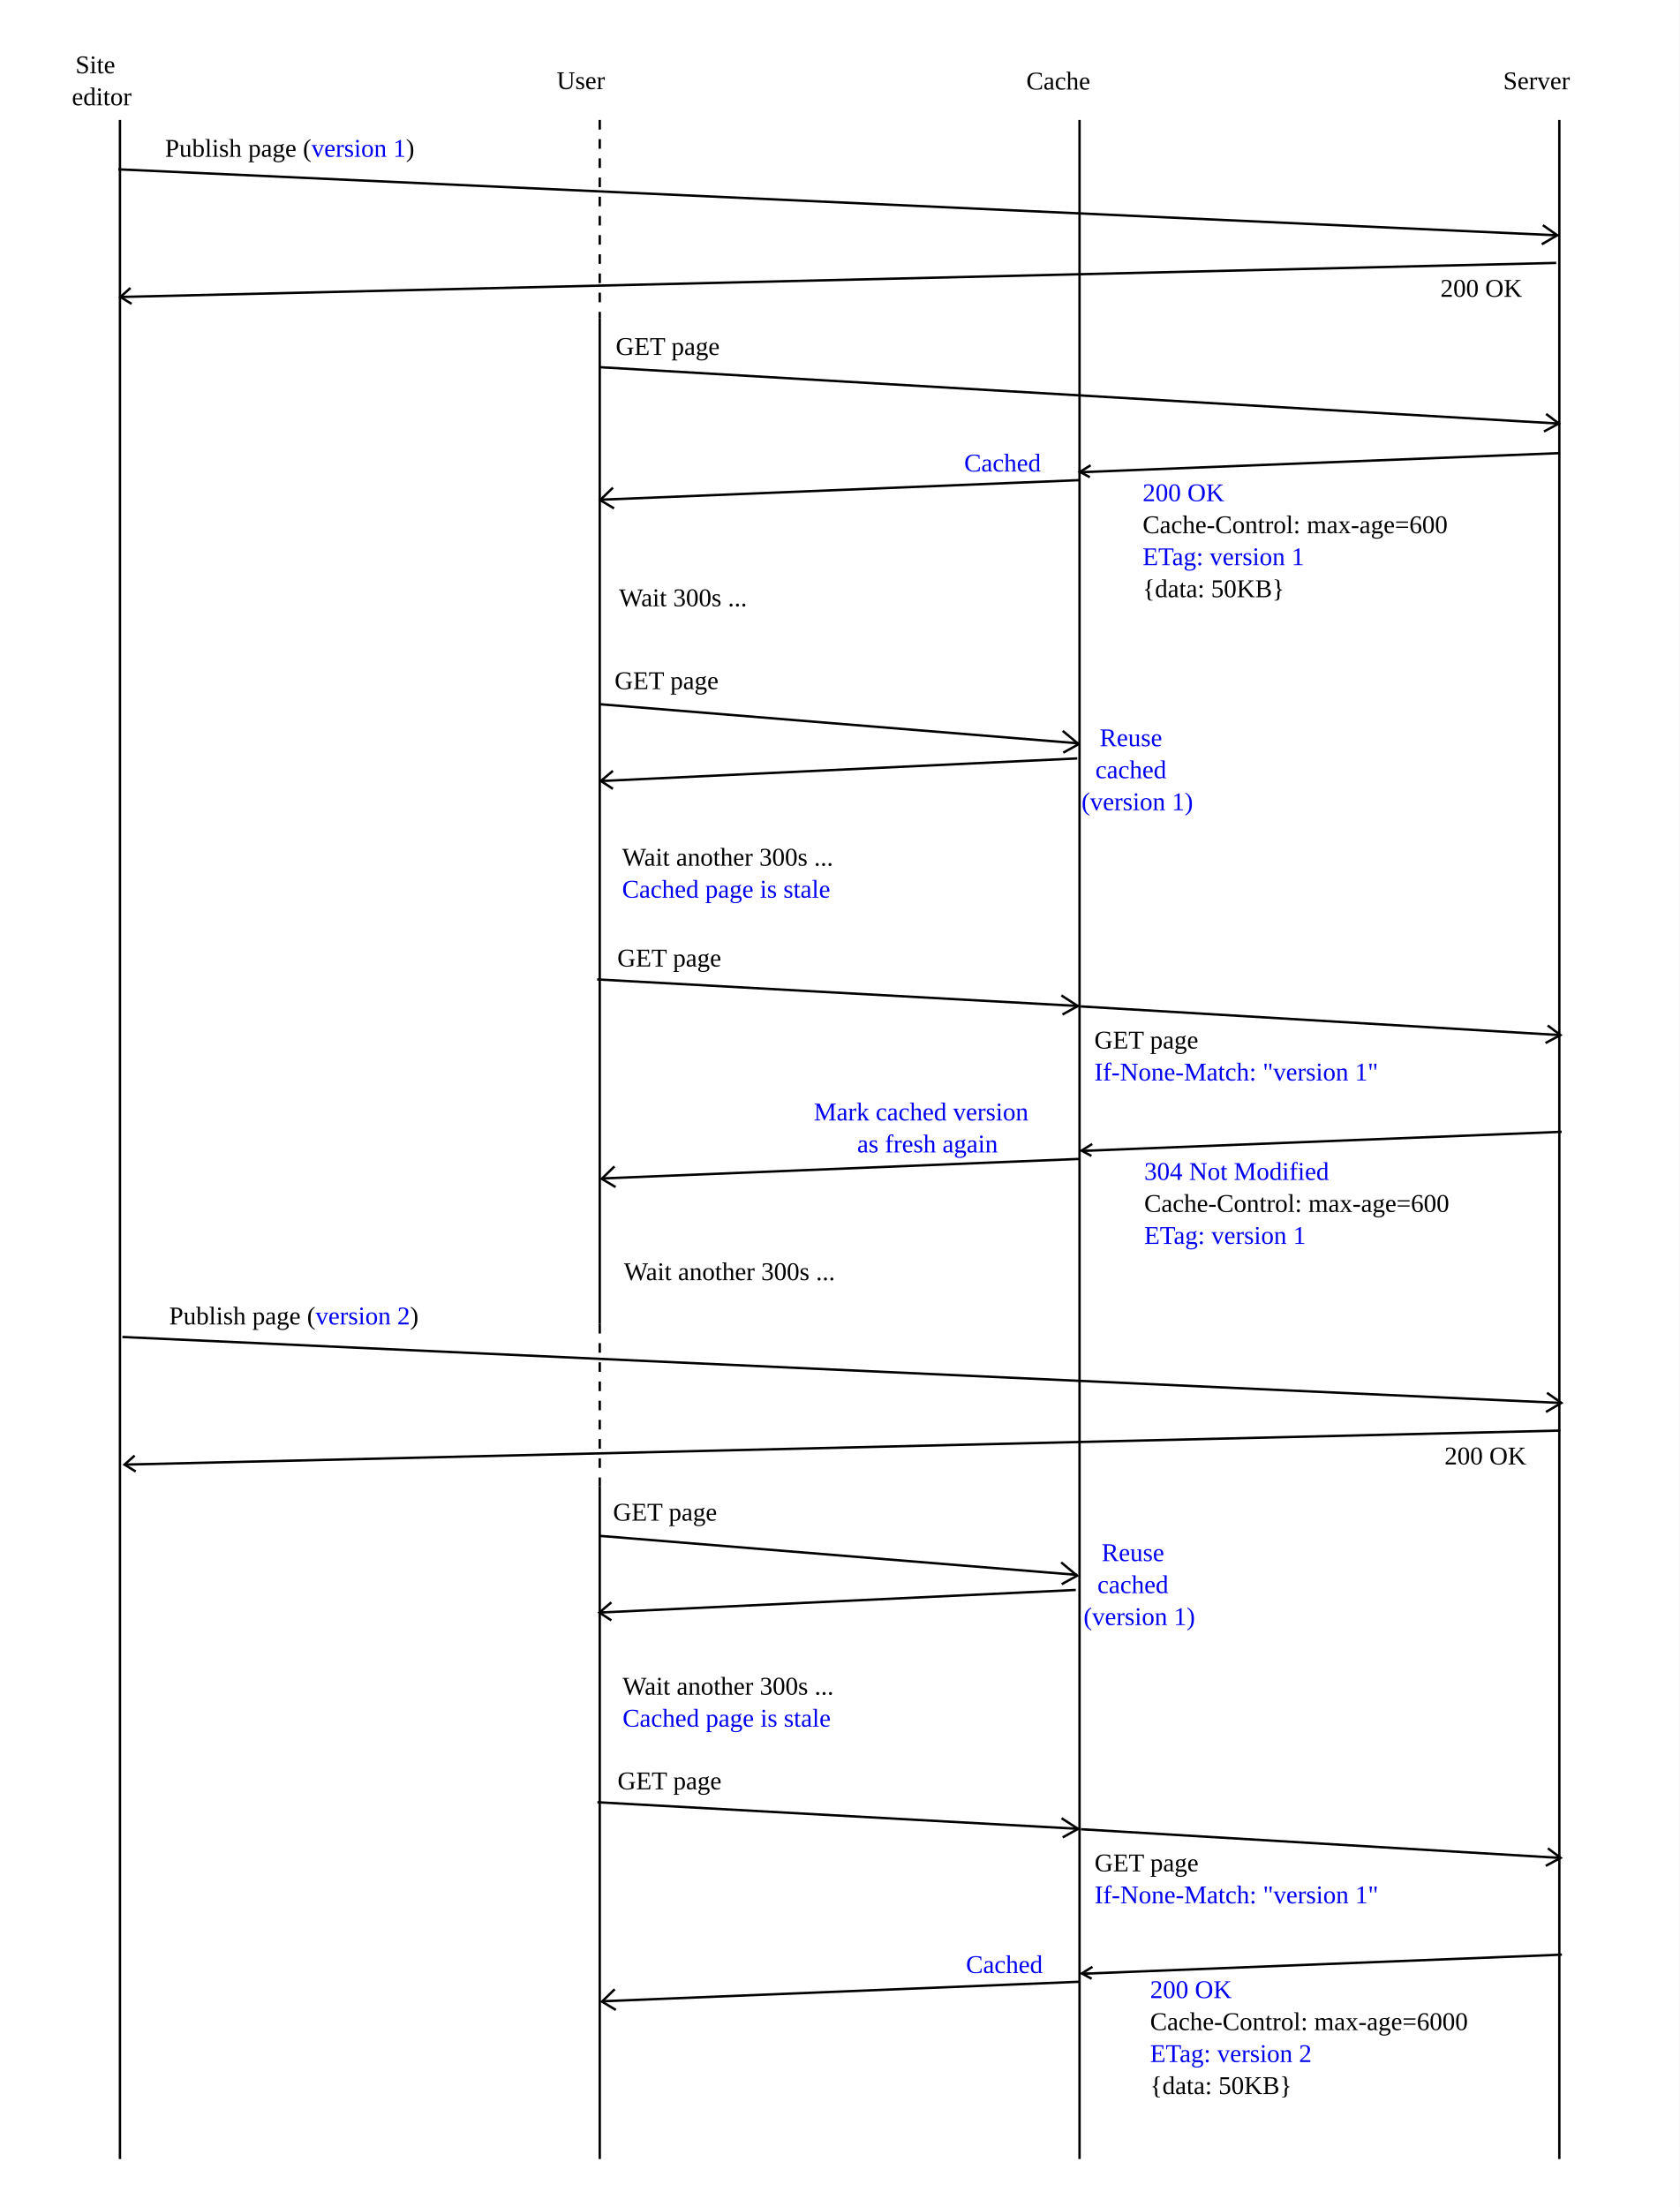
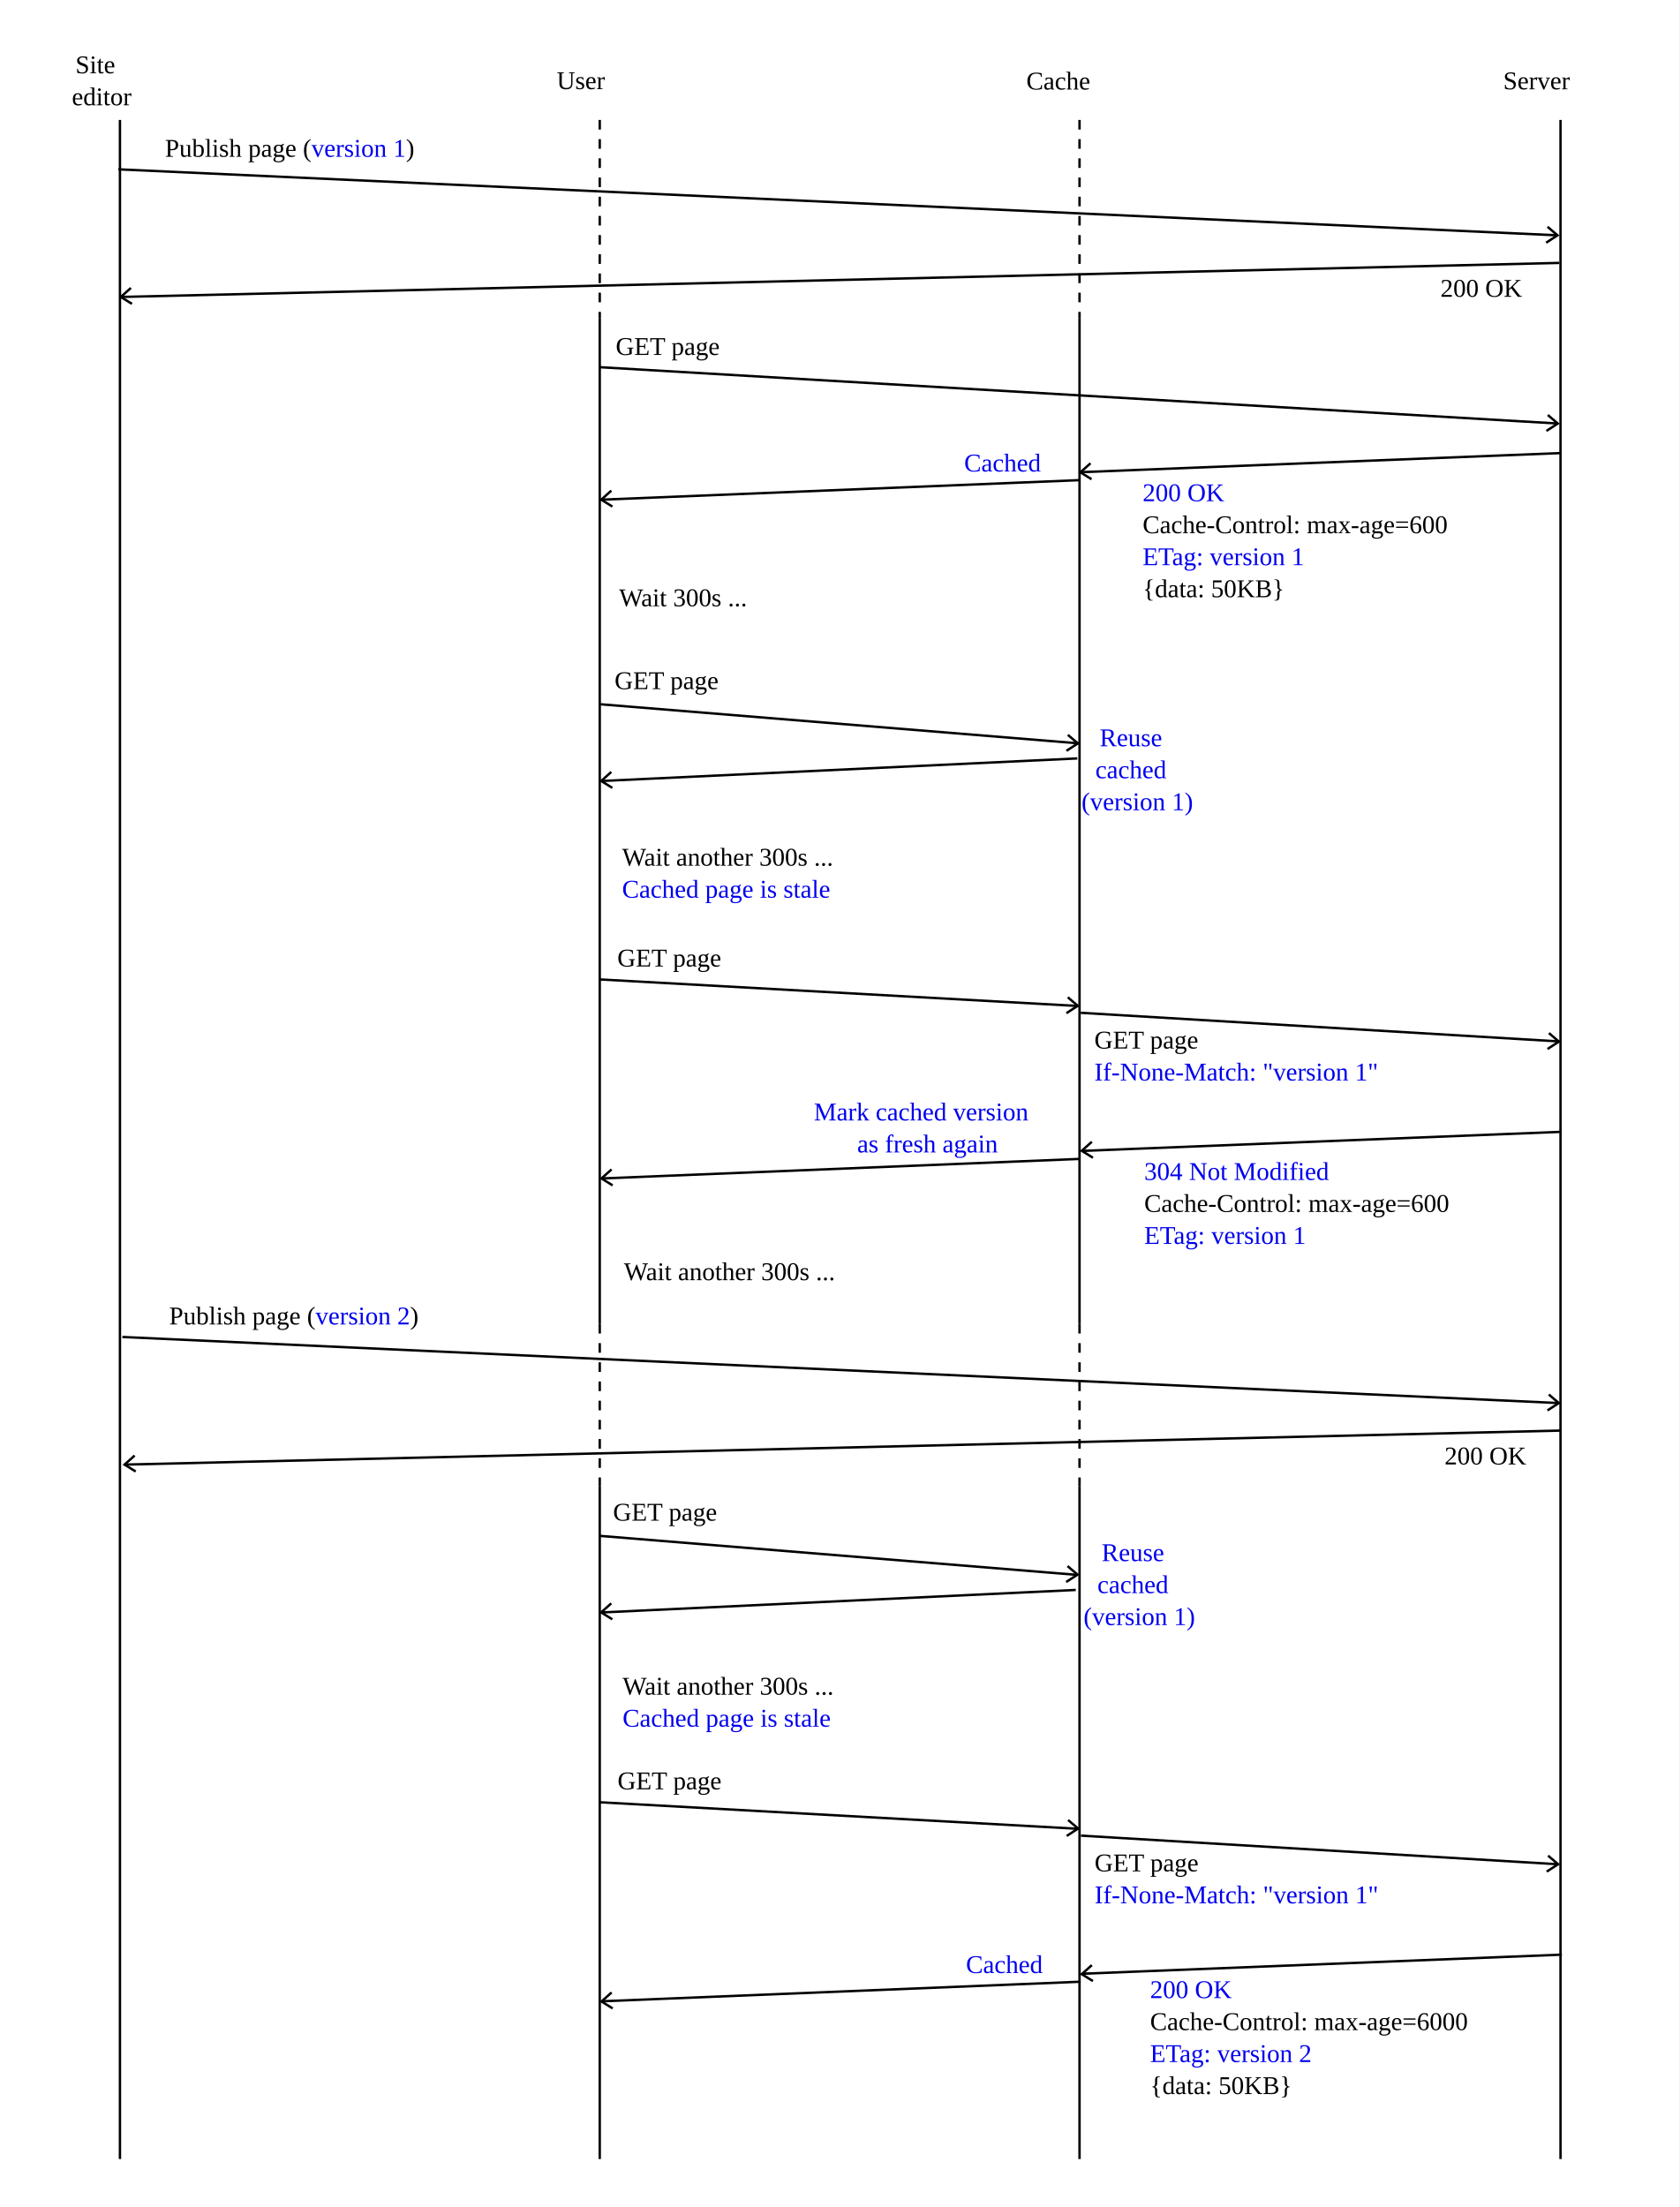
<svg xmlns="http://www.w3.org/2000/svg" width="1050" height="1380" viewBox="0 0 1050 1380" version="1.1" id="svg1">
  <defs id="defs1" />
  <g id="layer1">
    <rect style="fill:#ffffff;fill-opacity:1;stroke:none;stroke-width:1.474" id="rect1" width="1050" height="1380" x="0" y="0" ry="8.3674956e-14" />
    <path style="fill:none;stroke:#000000;stroke-width:1.5;stroke-dasharray:none;stroke-dashoffset:0" d="M 75,75 V 1350" id="path1" />
    <path style="fill:none;stroke:#000000;stroke-width:1.5;stroke-dasharray:none;stroke-dashoffset:0" d="M 375,929.4 V 1350" id="path27" />
    <path style="fill:none;stroke:#000000;stroke-width:1.5;stroke-dasharray:6, 6;stroke-dashoffset:0" d="m 375,827.83 v 101.57" id="path26" />
    <path style="fill:none;stroke:#000000;stroke-width:1.5;stroke-dasharray:none;stroke-dashoffset:0" d="m 375,199.14 v 628.69" id="path25" />
    <path style="fill:none;stroke:#000000;stroke-width:1.5;stroke-dasharray:6, 6;stroke-dashoffset:0" d="M 375,75 V 199.14" id="path1-7" />
-     <path style="fill:none;stroke:#000000;stroke-width:1.5;stroke-dasharray:none;stroke-dashoffset:0" d="M 975,75 V 1350" id="path1-1" />
-     <path style="fill:none;stroke:#000000;stroke-width:1.5;stroke-dasharray:none;stroke-dashoffset:0" d="M 675,75 V 1350" id="path1-5" />
+     <path style="fill:none;stroke:#000000;stroke-width:1.5;stroke-dasharray:none;stroke-dashoffset:0" d="M 675,929.4 V 1350" id="path27-8" />
+     <path style="fill:none;stroke:#000000;stroke-width:1.5;stroke-dasharray:6, 6;stroke-dashoffset:0" d="M 675,827.83 V 929.4" id="path26-3" />
+     <path style="fill:none;stroke:#000000;stroke-width:1.5;stroke-dasharray:none;stroke-dashoffset:0" d="M 675,199.14 V 827.83" id="path25-9" />
+     <path style="fill:none;stroke:#000000;stroke-width:1.5;stroke-dasharray:6, 6;stroke-dashoffset:0" d="M 675,75 V 199.14" id="path1-7-0" />
+     <path style="fill:none;stroke:#000000;stroke-width:1.5;stroke-dasharray:none;stroke-dashoffset:0" d="M 975.75,75 V 1350" id="path1-1" />
    <text xml:space="preserve" style="font-size:16px;text-align:center;writing-mode:lr-tb;direction:ltr;text-anchor:middle;fill:#000000;fill-opacity:1;stroke:none;stroke-width:1.5;stroke-dasharray:none;stroke-dashoffset:0" x="73.591" y="45.823" id="text1">
      <tspan id="tspan1" x="73.591" y="45.823" style="stroke-width:1.5">Site</tspan>
      <tspan x="73.591" y="65.823" id="tspan3" style="stroke-width:1.5">editor</tspan>
    </text>
    <text xml:space="preserve" style="font-size:16px;text-align:center;writing-mode:lr-tb;direction:ltr;text-anchor:middle;fill:#000000;fill-opacity:1;stroke:none;stroke-width:1.5;stroke-dasharray:none;stroke-dashoffset:0" x="373.19" y="55.717" id="text1-6">
      <tspan x="373.19" y="55.717" id="tspan3-3" style="stroke-width:1.5">User</tspan>
    </text>
    <text xml:space="preserve" style="font-size:16px;text-align:center;writing-mode:lr-tb;direction:ltr;text-anchor:middle;fill:#000000;fill-opacity:1;stroke:none;stroke-width:1.5;stroke-dasharray:none;stroke-dashoffset:0" x="671.719" y="55.979" id="text4">
      <tspan id="tspan4" x="671.719" y="55.979" style="stroke-width:1.5">Cache</tspan>
    </text>
    <text xml:space="preserve" style="font-size:16px;text-align:center;writing-mode:lr-tb;direction:ltr;text-anchor:middle;fill:#000000;fill-opacity:1;stroke:none;stroke-width:1.5;stroke-dasharray:none;stroke-dashoffset:0" x="970.782" y="55.838" id="text5">
      <tspan id="tspan5" x="970.782" y="55.838" style="stroke-width:1.5">Server</tspan>
    </text>
    <path style="fill:none;fill-opacity:1;stroke:#000000;stroke-width:1.5;stroke-dasharray:none;stroke-dashoffset:0;stroke-opacity:1" d="M 73.96,105.88 973.04,147.11" id="path5" />
-     <path style="fill:none;fill-opacity:1;stroke:#000000;stroke-width:1.5;stroke-dasharray:none;stroke-dashoffset:0;stroke-opacity:1" d="m 964.062,152.762 9.642,-5.652 -8.977,-6.317" id="path6" />
-     <path style="fill:none;fill-opacity:1;stroke:#000000;stroke-width:1.5;stroke-dasharray:none;stroke-dashoffset:0;stroke-opacity:1" d="M 973.04,164.4 75.29,185.68" id="path7" />
-     <path style="fill:none;fill-opacity:1;stroke:#000000;stroke-width:1.5;stroke-dasharray:none;stroke-dashoffset:0;stroke-opacity:1" d="m 82.272,190.002 -6.982,-4.322 6.317,-5.652" id="path8" />
+     <path style="fill:none;fill-opacity:1;stroke:#000000;stroke-width:1.5;stroke-dasharray:none;stroke-dashoffset:0;stroke-opacity:1" d="M 974.962,164.4 75.29,185.68" id="path7" />
+     <path style="fill:none;fill-opacity:1;stroke:#000000;stroke-width:1.5;stroke-dasharray:none;stroke-dashoffset:0;stroke-opacity:1" d="m 82.517,190.002 -6.982,-4.322 6.317,-5.652" id="path8" />
    <text xml:space="preserve" style="font-size:16px;text-align:center;writing-mode:lr-tb;direction:ltr;text-anchor:middle;fill:#000000;fill-opacity:1;stroke:none;stroke-width:1.5;stroke-dasharray:none;stroke-dashoffset:0;stroke-opacity:1" x="191.148" y="98.043" id="text8">
      <tspan id="tspan8" x="191.148" y="98.043" style="stroke-width:1.5">Publish page (<tspan style="fill:#0000ee;fill-opacity:1" id="tspan2">version 1</tspan>)</tspan>
    </text>
    <text xml:space="preserve" style="font-size:16px;text-align:center;writing-mode:lr-tb;direction:ltr;text-anchor:middle;fill:#000000;fill-opacity:1;stroke:none;stroke-width:1.5;stroke-dasharray:none;stroke-dashoffset:0;stroke-opacity:1" x="427.492" y="221.954" id="text8-20">
      <tspan id="tspan8-1" x="427.492" y="221.954" style="stroke-width:1.5">GET page</tspan>
    </text>
    <text xml:space="preserve" style="font-size:16px;text-align:center;writing-mode:lr-tb;direction:ltr;text-anchor:middle;fill:#000000;fill-opacity:1;stroke:none;stroke-width:1.5;stroke-dasharray:none;stroke-dashoffset:0;stroke-opacity:1" x="426.775" y="430.903" id="text8-20-4">
      <tspan id="tspan8-1-1" x="426.775" y="430.903" style="stroke-width:1.5">GET page</tspan>
    </text>
    <text xml:space="preserve" style="font-size:16px;text-align:center;writing-mode:lr-tb;direction:ltr;text-anchor:middle;fill:#000000;fill-opacity:1;stroke:none;stroke-width:1.5;stroke-dasharray:none;stroke-dashoffset:0;stroke-opacity:1" x="936.195" y="185.58" id="text8-2">
      <tspan id="tspan8-5" x="936.195" y="185.58" style="stroke-width:1.5">200 OK</tspan>
    </text>
-     <path style="fill:none;fill-opacity:1;stroke:#000000;stroke-width:1.5;stroke-dasharray:none;stroke-dashoffset:0;stroke-opacity:1" d="M 76.534,835.993 975.614,877.223" id="path5-7" />
-     <path style="fill:none;fill-opacity:1;stroke:#000000;stroke-width:1.5;stroke-dasharray:none;stroke-dashoffset:0;stroke-opacity:1" d="m 966.637,882.876 9.642,-5.652 -8.977,-6.317" id="path6-2" />
+     <path style="fill:none;fill-opacity:1;stroke:#000000;stroke-width:1.5;stroke-dasharray:none;stroke-dashoffset:0;stroke-opacity:1" d="m 76.534,835.993 897.955,41.31" id="path5-7" />
    <path style="fill:none;fill-opacity:1;stroke:#000000;stroke-width:1.5;stroke-dasharray:none;stroke-dashoffset:0;stroke-opacity:1" d="M 975.614,894.513 77.864,915.793" id="path7-2" />
    <path style="fill:none;fill-opacity:1;stroke:#000000;stroke-width:1.5;stroke-dasharray:none;stroke-dashoffset:0;stroke-opacity:1" d="m 84.847,920.116 -6.982,-4.322 6.317,-5.652" id="path8-8" />
    <text xml:space="preserve" style="font-size:16px;text-align:center;writing-mode:lr-tb;direction:ltr;text-anchor:middle;fill:#000000;fill-opacity:1;stroke:none;stroke-width:1.5;stroke-dasharray:none;stroke-dashoffset:0;stroke-opacity:1" x="193.722" y="828.156" id="text8-28">
      <tspan id="tspan8-9" x="193.722" y="828.156" style="stroke-width:1.5">Publish page (<tspan style="fill:#0000ee;fill-opacity:1" id="tspan6">version 2</tspan>)</tspan>
    </text>
    <text xml:space="preserve" style="font-size:16px;text-align:center;writing-mode:lr-tb;direction:ltr;text-anchor:middle;fill:#000000;fill-opacity:1;stroke:none;stroke-width:1.5;stroke-dasharray:none;stroke-dashoffset:0;stroke-opacity:1" x="938.769" y="915.693" id="text8-2-0">
      <tspan id="tspan8-5-7" x="938.769" y="915.693" style="stroke-width:1.5">200 OK</tspan>
    </text>
    <text xml:space="preserve" style="font-size:16px;text-align:center;writing-mode:lr-tb;direction:ltr;text-anchor:middle;fill:#0000ee;fill-opacity:1;stroke:none;stroke-width:1.5;stroke-dasharray:none;stroke-dashoffset:0;stroke-opacity:1" x="636.846" y="294.815" id="text8-2-7">
      <tspan id="tspan8-5-8" x="636.846" y="294.815" style="stroke-width:1.5;fill:#0000ee;fill-opacity:1">Cached</tspan>
    </text>
    <text xml:space="preserve" style="font-size:16px;text-align:center;writing-mode:lr-tb;direction:ltr;text-anchor:middle;fill:#0000ee;fill-opacity:1;stroke:none;stroke-width:1.5;stroke-dasharray:none;stroke-dashoffset:0;stroke-opacity:1" x="721.115" y="466.609" id="text8-2-7-8">
      <tspan id="tspan8-5-8-8" x="721.115" y="466.609" style="stroke-width:1.5;fill:#0000ee;fill-opacity:1">Reuse</tspan>
      <tspan x="721.115" y="486.609" id="tspan23" style="stroke-width:1.5;fill:#0000ee;fill-opacity:1">cached</tspan>
      <tspan x="721.115" y="506.609" id="tspan24" style="stroke-width:1.5;fill:#0000ee;fill-opacity:1">(version 1)</tspan>
    </text>
    <text xml:space="preserve" style="font-size:16px;text-align:start;writing-mode:lr-tb;direction:ltr;text-anchor:start;fill:#000000;fill-opacity:1;stroke:none;stroke-width:1.5;stroke-dasharray:none;stroke-dashoffset:0;stroke-opacity:1" x="387.066" y="379.073" id="text8-2-7-6">
      <tspan id="tspan8-5-8-1" x="387.066" y="379.073" style="text-align:start;text-anchor:start;stroke-width:1.5">Wait 300s ...</tspan>
    </text>
    <text xml:space="preserve" style="font-size:16px;text-align:start;writing-mode:lr-tb;direction:ltr;text-anchor:start;fill:#000000;fill-opacity:1;stroke:none;stroke-width:1.5;stroke-dasharray:none;stroke-dashoffset:0;stroke-opacity:1" x="388.959" y="541.295" id="text8-2-7-6-7">
      <tspan id="tspan8-5-8-1-8" x="388.959" y="541.295" style="stroke-width:1.5">Wait another 300s ...</tspan>
      <tspan x="388.959" y="561.295" id="tspan25" style="fill:#0000ee;fill-opacity:1;stroke-width:1.5">Cached page is stale</tspan>
    </text>
    <path style="fill:none;fill-opacity:1;stroke:#000000;stroke-width:1.5;stroke-dasharray:none;stroke-dashoffset:0;stroke-opacity:1" d="m 374.54,229.57 599.497,35.245" id="path9" />
-     <path style="fill:none;fill-opacity:1;stroke:#000000;stroke-width:1.5;stroke-dasharray:none;stroke-dashoffset:0;stroke-opacity:1" d="m 965.392,269.802 9.31,-4.987 -7.98,-5.985" id="path10" />
    <path style="fill:none;fill-opacity:1;stroke:#000000;stroke-width:1.5;stroke-dasharray:none;stroke-dashoffset:0;stroke-opacity:1" d="M 975.485,283.312 675.724,295.243" id="path12" />
-     <path style="fill:none;fill-opacity:1;stroke:#000000;stroke-width:1.5;stroke-dasharray:none;stroke-dashoffset:0;stroke-opacity:1" d="m 681.437,298.397 -6.151,-3.325 6.65,-4.156" id="path13" />
    <text xml:space="preserve" style="font-size:16px;text-align:start;writing-mode:lr-tb;direction:ltr;text-anchor:start;fill:#000000;fill-opacity:1;stroke:none;stroke-width:1.5;stroke-dasharray:none;stroke-dashoffset:0;stroke-opacity:1" x="714.447" y="313.407" id="text13">
      <tspan id="tspan13" x="714.447" y="313.407" style="fill:#0000ee;fill-opacity:1;stroke-width:1.5">200 OK</tspan>
      <tspan x="714.447" y="333.407" id="tspan14" style="stroke-width:1.5">Cache-Control: max-age=600</tspan>
      <tspan x="714.447" y="353.407" id="tspan15" style="fill:#0000ee;fill-opacity:1;stroke-width:1.5">ETag: version 1</tspan>
      <tspan x="714.447" y="373.407" id="tspan18" style="stroke-width:1.5">{data: 50KB}</tspan>
      <tspan x="714.447" y="393.407" id="tspan17" style="stroke-width:1.5" />
      <tspan x="714.447" y="413.407" id="tspan16" style="stroke-width:1.5" />
    </text>
    <path style="fill:none;fill-opacity:1;stroke:#000000;stroke-width:1.5;stroke-dasharray:none;stroke-dashoffset:0;stroke-opacity:1" d="M 674.54,300.24 375.476,312.466" id="path18" />
-     <path style="fill:none;fill-opacity:1;stroke:#000000;stroke-width:1.5;stroke-dasharray:none;stroke-dashoffset:0;stroke-opacity:1" d="m 383.94,317.874 -8.699,-5.172 7.994,-7.759" id="path19" />
    <text xml:space="preserve" style="font-size:16px;text-align:center;writing-mode:lr-tb;direction:ltr;text-anchor:middle;fill:#000000;fill-opacity:1;stroke:none;stroke-width:1.5;stroke-dasharray:none;stroke-dashoffset:0;stroke-opacity:1" x="428.476" y="604.344" id="text8-20-7">
      <tspan id="tspan8-1-10" x="428.476" y="604.344" style="stroke-width:1.5">GET page</tspan>
    </text>
    <text xml:space="preserve" style="font-size:16px;text-align:center;writing-mode:lr-tb;direction:ltr;text-anchor:middle;fill:#0000ee;fill-opacity:1;stroke:none;stroke-width:1.5;stroke-dasharray:none;stroke-dashoffset:0;stroke-opacity:1" x="589.95" y="700.585" id="text8-2-7-7">
      <tspan id="tspan8-5-8-3" x="589.95" y="700.585" style="fill:#0000ee;fill-opacity:1;stroke-width:1.5">Mark cached version</tspan>
      <tspan x="589.95" y="720.585" style="fill:#0000ee;fill-opacity:1;stroke-width:1.5" id="tspan7">as fresh again</tspan>
    </text>
    <text xml:space="preserve" style="font-size:16px;text-align:start;writing-mode:lr-tb;direction:ltr;text-anchor:start;fill:#000000;fill-opacity:1;stroke:none;stroke-width:1.5;stroke-dasharray:none;stroke-dashoffset:0;stroke-opacity:1" x="390.12" y="800.463" id="text8-2-7-6-4">
      <tspan id="tspan8-5-8-1-9" x="390.12" y="800.463" style="text-align:start;text-anchor:start;stroke-width:1.5">Wait another 300s ...</tspan>
    </text>
-     <path style="fill:none;fill-opacity:1;stroke:#000000;stroke-width:1.5;stroke-dasharray:none;stroke-dashoffset:0;stroke-opacity:1" d="m 675.755,629.29 299.267,17.915" id="path9-6" />
-     <path style="fill:none;fill-opacity:1;stroke:#000000;stroke-width:1.5;stroke-dasharray:none;stroke-dashoffset:0;stroke-opacity:1" d="m 373.394,612.416 300.912,16.625" id="path9-6-5" />
-     <path style="fill:none;fill-opacity:1;stroke:#000000;stroke-width:1.5;stroke-dasharray:none;stroke-dashoffset:0;stroke-opacity:1" d="m 966.376,652.192 9.31,-4.987 -7.98,-5.985" id="path10-5" />
+     <path style="fill:none;fill-opacity:1;stroke:#000000;stroke-width:1.5;stroke-dasharray:none;stroke-dashoffset:0;stroke-opacity:1" d="m 675.755,633.29 299.267,17.915" id="path9-6" />
+     <path style="fill:none;fill-opacity:1;stroke:#000000;stroke-width:1.5;stroke-dasharray:none;stroke-dashoffset:0;stroke-opacity:1" d="m 374.956,612.416 299.35,16.625" id="path9-6-5" />
    <path style="fill:none;fill-opacity:1;stroke:#000000;stroke-width:1.5;stroke-dasharray:none;stroke-dashoffset:0;stroke-opacity:1" d="m 976.469,707.702 -299.761,11.931" id="path12-1" />
-     <path style="fill:none;fill-opacity:1;stroke:#000000;stroke-width:1.5;stroke-dasharray:none;stroke-dashoffset:0;stroke-opacity:1" d="m 682.421,722.787 -6.151,-3.325 6.65,-4.156" id="path13-0" />
    <text xml:space="preserve" style="font-size:16px;text-align:start;writing-mode:lr-tb;direction:ltr;text-anchor:start;fill:#000000;fill-opacity:1;stroke:none;stroke-width:1.5;stroke-dasharray:none;stroke-dashoffset:0;stroke-opacity:1" x="715.431" y="737.796" id="text13-9">
      <tspan id="tspan13-9" x="715.431" y="737.796" style="fill:#0000ee;fill-opacity:1;stroke-width:1.5">304 Not Modified</tspan>
      <tspan x="715.431" y="757.796" id="tspan14-6" style="stroke-width:1.5">Cache-Control: max-age=600</tspan>
      <tspan x="715.431" y="777.796" id="tspan18-3" style="fill:#0000ee;fill-opacity:1;stroke-width:1.5">ETag: version 1</tspan>
      <tspan x="715.431" y="797.796" id="tspan17-4" style="stroke-width:1.5" />
      <tspan x="715.431" y="817.796" id="tspan16-8" style="stroke-width:1.5" />
    </text>
    <text xml:space="preserve" style="font-size:16px;text-align:start;writing-mode:lr-tb;direction:ltr;text-anchor:start;fill:#000000;fill-opacity:1;stroke:none;stroke-width:1.5;stroke-dasharray:none;stroke-dashoffset:0;stroke-opacity:1" x="684.252" y="655.625" id="text13-9-0">
      <tspan id="tspan13-9-8" x="684.252" y="655.625" style="stroke-width:1.5">GET page</tspan>
      <tspan x="684.252" y="675.625" id="tspan18-3-6" style="fill:#0000ee;fill-opacity:1;stroke-width:1.5">If-None-Match: "version 1"</tspan>
      <tspan x="684.252" y="695.625" id="tspan17-4-8" style="stroke-width:1.5" />
      <tspan x="684.252" y="715.625" id="tspan16-8-1" style="stroke-width:1.5" />
    </text>
    <path style="fill:none;fill-opacity:1;stroke:#000000;stroke-width:1.5;stroke-dasharray:none;stroke-dashoffset:0;stroke-opacity:1" d="M 675.524,724.63 376.46,736.856" id="path18-4" />
-     <path style="fill:none;fill-opacity:1;stroke:#000000;stroke-width:1.5;stroke-dasharray:none;stroke-dashoffset:0;stroke-opacity:1" d="m 384.924,742.263 -8.699,-5.172 7.994,-7.759" id="path19-9" />
    <path style="fill:none;fill-opacity:1;stroke:#000000;stroke-width:1.5;stroke-dasharray:none;stroke-dashoffset:0;stroke-opacity:1" d="m 375.476,440.368 299.064,24.452" id="path20" />
-     <path style="fill:none;fill-opacity:1;stroke:#000000;stroke-width:1.5;stroke-dasharray:none;stroke-dashoffset:0;stroke-opacity:1" d="m 664.812,470.632 9.642,-5.32 -9.975,-8.312" id="path21" />
-     <path style="fill:none;fill-opacity:1;stroke:#000000;stroke-width:1.5;stroke-dasharray:none;stroke-dashoffset:0;stroke-opacity:1" d="m 664.315,634.381 9.642,-5.32 -10.307,-6.65" id="path21-7" />
    <text xml:space="preserve" style="font-size:16px;text-align:center;writing-mode:lr-tb;direction:ltr;text-anchor:middle;fill:#000000;fill-opacity:1;stroke:none;stroke-width:1.5;stroke-dasharray:none;stroke-dashoffset:0;stroke-opacity:1" x="428.623" y="1118.844" id="text8-20-7-1">
      <tspan id="tspan8-1-10-9" x="428.623" y="1118.844" style="stroke-width:1.5">GET page</tspan>
    </text>
    <text xml:space="preserve" style="font-size:16px;text-align:center;writing-mode:lr-tb;direction:ltr;text-anchor:middle;fill:#0000ee;fill-opacity:1;stroke:none;stroke-width:1.5;stroke-dasharray:none;stroke-dashoffset:0;stroke-opacity:1" x="637.977" y="1233.705" id="text8-2-7-7-7">
      <tspan id="tspan8-5-8-3-6" x="637.977" y="1233.705" style="stroke-width:1.5;fill:#0000ee;fill-opacity:1">Cached</tspan>
    </text>
-     <path style="fill:none;fill-opacity:1;stroke:#000000;stroke-width:1.5;stroke-dasharray:none;stroke-dashoffset:0;stroke-opacity:1" d="m 675.902,1143.79 299.267,17.915" id="path9-6-2" />
-     <path style="fill:none;fill-opacity:1;stroke:#000000;stroke-width:1.5;stroke-dasharray:none;stroke-dashoffset:0;stroke-opacity:1" d="m 373.541,1126.916 300.912,16.625" id="path9-6-5-9" />
-     <path style="fill:none;fill-opacity:1;stroke:#000000;stroke-width:1.5;stroke-dasharray:none;stroke-dashoffset:0;stroke-opacity:1" d="m 966.524,1166.692 9.31,-4.987 -7.98,-5.985" id="path10-5-5" />
+     <path style="fill:none;fill-opacity:1;stroke:#000000;stroke-width:1.5;stroke-dasharray:none;stroke-dashoffset:0;stroke-opacity:1" d="m 675.902,1147.79 298.464,17.915" id="path9-6-2" />
+     <path style="fill:none;fill-opacity:1;stroke:#000000;stroke-width:1.5;stroke-dasharray:none;stroke-dashoffset:0;stroke-opacity:1" d="m 374.908,1126.916 299.546,16.625" id="path9-6-5-9" />
    <path style="fill:none;fill-opacity:1;stroke:#000000;stroke-width:1.5;stroke-dasharray:none;stroke-dashoffset:0;stroke-opacity:1" d="m 976.616,1222.202 -299.761,11.931" id="path12-1-2" />
-     <path style="fill:none;fill-opacity:1;stroke:#000000;stroke-width:1.5;stroke-dasharray:none;stroke-dashoffset:0;stroke-opacity:1" d="m 682.569,1237.287 -6.151,-3.325 6.65,-4.156" id="path13-0-0" />
    <text xml:space="preserve" style="font-size:16px;text-align:start;writing-mode:lr-tb;direction:ltr;text-anchor:start;fill:#000000;fill-opacity:1;stroke:none;stroke-width:1.5;stroke-dasharray:none;stroke-dashoffset:0;stroke-opacity:1" x="684.399" y="1170.125" id="text13-9-0-5">
      <tspan id="tspan13-9-8-3" x="684.399" y="1170.125" style="stroke-width:1.5">GET page</tspan>
      <tspan x="684.399" y="1190.125" id="tspan18-3-6-2" style="fill:#0000ee;fill-opacity:1;stroke-width:1.5">If-None-Match: "version 1"</tspan>
      <tspan x="684.399" y="1210.125" id="tspan17-4-8-5" style="stroke-width:1.5" />
      <tspan x="684.399" y="1230.125" id="tspan16-8-1-2" style="stroke-width:1.5" />
    </text>
    <path style="fill:none;fill-opacity:1;stroke:#000000;stroke-width:1.5;stroke-dasharray:none;stroke-dashoffset:0;stroke-opacity:1" d="m 675.671,1239.13 -299.064,12.226" id="path18-4-5" />
-     <path style="fill:none;fill-opacity:1;stroke:#000000;stroke-width:1.5;stroke-dasharray:none;stroke-dashoffset:0;stroke-opacity:1" d="m 385.072,1256.764 -8.699,-5.173 7.994,-7.759" id="path19-9-8" />
-     <path style="fill:none;fill-opacity:1;stroke:#000000;stroke-width:1.5;stroke-dasharray:none;stroke-dashoffset:0;stroke-opacity:1" d="m 664.463,1148.881 9.643,-5.32 -10.308,-6.65" id="path21-7-6" />
    <path style="fill:none;fill-opacity:1;stroke:#000000;stroke-width:1.5;stroke-dasharray:none;stroke-dashoffset:0;stroke-opacity:1" d="M 673.6,474.224 376.417,488.331" id="path22" />
-     <path style="fill:none;fill-opacity:1;stroke:#000000;stroke-width:1.5;stroke-dasharray:none;stroke-dashoffset:0;stroke-opacity:1" d="m 383.235,493.268 -7.524,-4.937 7.524,-6.348" id="path23" />
    <text xml:space="preserve" style="font-size:16px;text-align:center;writing-mode:lr-tb;direction:ltr;text-anchor:middle;fill:#000000;fill-opacity:1;stroke:none;stroke-width:1.5;stroke-dasharray:none;stroke-dashoffset:0;stroke-opacity:1" x="425.816" y="950.844" id="text8-20-4-8">
      <tspan id="tspan8-1-1-6" x="425.816" y="950.844" style="stroke-width:1.5">GET page</tspan>
    </text>
    <path style="fill:none;fill-opacity:1;stroke:#000000;stroke-width:1.5;stroke-dasharray:none;stroke-dashoffset:0;stroke-opacity:1" d="m 374.517,960.308 299.064,24.452" id="path20-8" />
-     <path style="fill:none;fill-opacity:1;stroke:#000000;stroke-width:1.5;stroke-dasharray:none;stroke-dashoffset:0;stroke-opacity:1" d="m 663.853,990.573 9.643,-5.32 -9.975,-8.312" id="path21-6" />
    <path style="fill:none;fill-opacity:1;stroke:#000000;stroke-width:1.5;stroke-dasharray:none;stroke-dashoffset:0;stroke-opacity:1" d="M 672.64,994.164 375.458,1008.271" id="path22-2" />
-     <path style="fill:none;fill-opacity:1;stroke:#000000;stroke-width:1.5;stroke-dasharray:none;stroke-dashoffset:0;stroke-opacity:1" d="m 382.276,1013.208 -7.524,-4.937 7.524,-6.348" id="path23-6" />
    <text xml:space="preserve" style="font-size:16px;text-align:center;writing-mode:lr-tb;direction:ltr;text-anchor:middle;fill:#0000ee;fill-opacity:1;stroke:none;stroke-width:1.5;stroke-dasharray:none;stroke-dashoffset:0;stroke-opacity:1" x="722.375" y="976.133" id="text8-2-7-8-2">
      <tspan id="tspan8-5-8-8-4" x="722.375" y="976.133" style="stroke-width:1.5;fill:#0000ee;fill-opacity:1">Reuse</tspan>
      <tspan x="722.375" y="996.133" id="tspan23-6" style="stroke-width:1.5;fill:#0000ee;fill-opacity:1">cached</tspan>
      <tspan x="722.375" y="1016.133" id="tspan24-1" style="stroke-width:1.5;fill:#0000ee;fill-opacity:1">(version 1)</tspan>
    </text>
    <text xml:space="preserve" style="font-size:16px;text-align:start;writing-mode:lr-tb;direction:ltr;text-anchor:start;fill:#000000;fill-opacity:1;stroke:none;stroke-width:1.5;stroke-dasharray:none;stroke-dashoffset:0;stroke-opacity:1" x="719.102" y="1249.375" id="text13-2">
      <tspan id="tspan13-94" x="719.102" y="1249.375" style="fill:#0000ee;fill-opacity:1;stroke-width:1.5">200 OK</tspan>
      <tspan x="719.102" y="1269.375" id="tspan14-1" style="stroke-width:1.5">Cache-Control: max-age=6000</tspan>
      <tspan x="719.102" y="1289.375" id="tspan15-9" style="fill:#0000ee;fill-opacity:1;stroke-width:1.5">ETag: version 2</tspan>
      <tspan x="719.102" y="1309.375" id="tspan18-6" style="stroke-width:1.5">{data: 50KB}</tspan>
      <tspan x="719.102" y="1329.375" id="tspan17-9" style="stroke-width:1.5" />
      <tspan x="719.102" y="1349.375" id="tspan16-82" style="stroke-width:1.5" />
    </text>
    <text xml:space="preserve" style="font-size:16px;text-align:start;writing-mode:lr-tb;direction:ltr;text-anchor:start;fill:#000000;fill-opacity:1;stroke:none;stroke-width:1.5;stroke-dasharray:none;stroke-dashoffset:0;stroke-opacity:1" x="389.263" y="1059.65" id="text8-2-7-6-7-9">
      <tspan id="tspan8-5-8-1-8-1" x="389.263" y="1059.65" style="stroke-width:1.5">Wait another 300s ...</tspan>
      <tspan x="389.263" y="1079.65" id="tspan25-2" style="fill:#0000ee;fill-opacity:1;stroke-width:1.5">Cached page is stale</tspan>
    </text>
+     <path style="fill:none;fill-opacity:1;stroke:#000000;stroke-width:1.5;stroke-dasharray:none;stroke-dashoffset:0;stroke-opacity:1" d="m 967.624,141.799 6.238,5.341 -7.109,4.618" id="path8-4" />
+     <path style="fill:none;fill-opacity:1;stroke:#000000;stroke-width:1.5;stroke-dasharray:none;stroke-dashoffset:0;stroke-opacity:1" d="m 967.798,259.489 6.238,5.341 -7.109,4.618" id="path8-4-5" />
+     <path style="fill:none;fill-opacity:1;stroke:#000000;stroke-width:1.5;stroke-dasharray:none;stroke-dashoffset:0;stroke-opacity:1" d="m 968.492,645.964 6.238,5.341 -7.109,4.618" id="path8-4-0" />
+     <path style="fill:none;fill-opacity:1;stroke:#000000;stroke-width:1.5;stroke-dasharray:none;stroke-dashoffset:0;stroke-opacity:1" d="m 968.44,871.964 6.238,5.341 -7.109,4.618" id="path8-4-3" />
+     <path style="fill:none;fill-opacity:1;stroke:#000000;stroke-width:1.5;stroke-dasharray:none;stroke-dashoffset:0;stroke-opacity:1" d="m 967.995,1160.329 6.238,5.341 -7.109,4.618" id="path8-4-7" />
+     <path style="fill:none;fill-opacity:1;stroke:#000000;stroke-width:1.5;stroke-dasharray:none;stroke-dashoffset:0;stroke-opacity:1" d="m 667.857,1138.021 6.238,5.341 -7.109,4.618" id="path8-4-56" />
+     <path style="fill:none;fill-opacity:1;stroke:#000000;stroke-width:1.5;stroke-dasharray:none;stroke-dashoffset:0;stroke-opacity:1" d="m 667.505,979.246 6.238,5.341 -7.109,4.618" id="path8-4-39" />
+     <path style="fill:none;fill-opacity:1;stroke:#000000;stroke-width:1.5;stroke-dasharray:none;stroke-dashoffset:0;stroke-opacity:1" d="m 667.66,623.57 6.238,5.341 -7.109,4.618" id="path8-4-04" />
+     <path style="fill:none;fill-opacity:1;stroke:#000000;stroke-width:1.5;stroke-dasharray:none;stroke-dashoffset:0;stroke-opacity:1" d="m 667.702,459.5 6.238,5.341 -7.109,4.618" id="path8-4-9" />
+     <path style="fill:none;fill-opacity:1;stroke:#000000;stroke-width:1.5;stroke-dasharray:none;stroke-dashoffset:0;stroke-opacity:1" d="m 382.911,316.753 -6.982,-4.322 6.317,-5.652" id="path8-55" />
+     <path style="fill:none;fill-opacity:1;stroke:#000000;stroke-width:1.5;stroke-dasharray:none;stroke-dashoffset:0;stroke-opacity:1" d="m 382.887,492.652 -6.982,-4.322 6.317,-5.652" id="path8-45" />
+     <path style="fill:none;fill-opacity:1;stroke:#000000;stroke-width:1.5;stroke-dasharray:none;stroke-dashoffset:0;stroke-opacity:1" d="m 383.058,741.191 -6.982,-4.322 6.317,-5.652" id="path8-3" />
+     <path style="fill:none;fill-opacity:1;stroke:#000000;stroke-width:1.5;stroke-dasharray:none;stroke-dashoffset:0;stroke-opacity:1" d="m 382.863,1012.534 -6.982,-4.322 6.317,-5.652" id="path8-1" />
+     <path style="fill:none;fill-opacity:1;stroke:#000000;stroke-width:1.5;stroke-dasharray:none;stroke-dashoffset:0;stroke-opacity:1" d="m 383.082,1255.824 -6.982,-4.322 6.317,-5.652" id="path8-85" />
+     <path style="fill:none;fill-opacity:1;stroke:#000000;stroke-width:1.5;stroke-dasharray:none;stroke-dashoffset:0;stroke-opacity:1" d="m 683.37,1238.732 -6.982,-4.322 6.317,-5.652" id="path8-6" />
+     <path style="fill:none;fill-opacity:1;stroke:#000000;stroke-width:1.5;stroke-dasharray:none;stroke-dashoffset:0;stroke-opacity:1" d="m 683.37,723.901 -6.982,-4.322 6.317,-5.652" id="path8-59" />
+     <path style="fill:none;fill-opacity:1;stroke:#000000;stroke-width:1.5;stroke-dasharray:none;stroke-dashoffset:0;stroke-opacity:1" d="m 682.525,299.659 -6.982,-4.322 6.317,-5.652" id="path8-5" />
  </g>
</svg>
